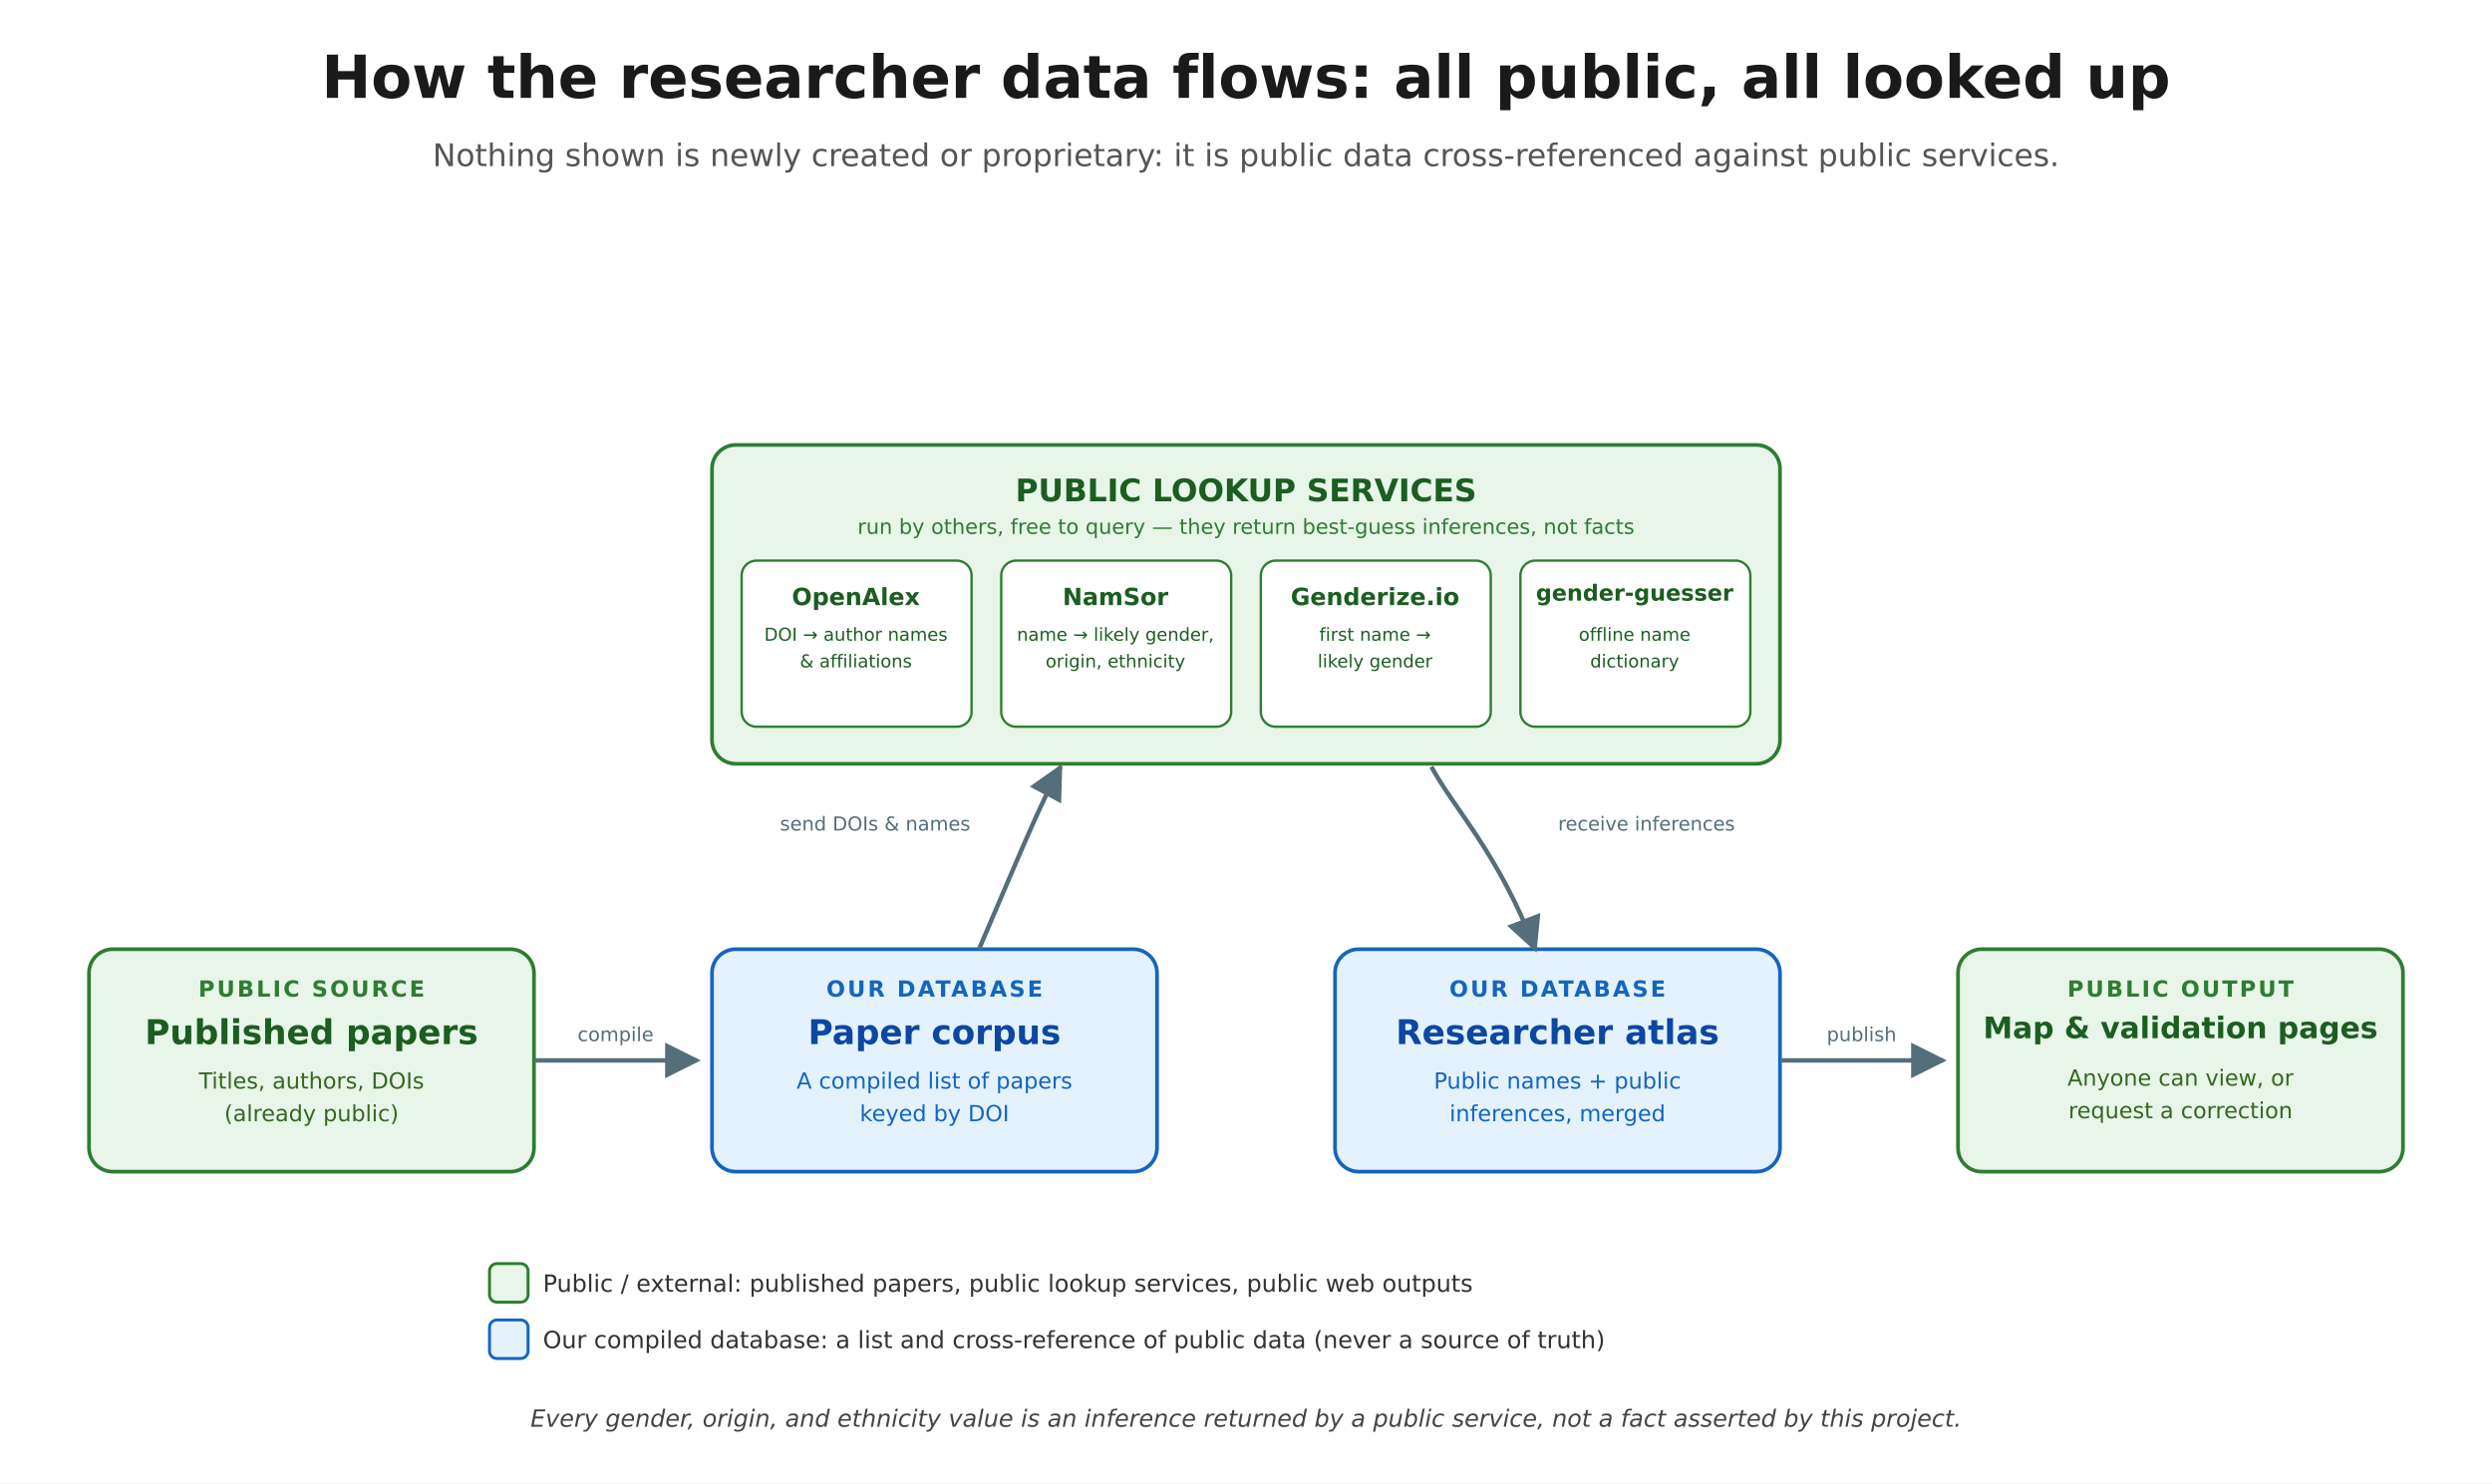
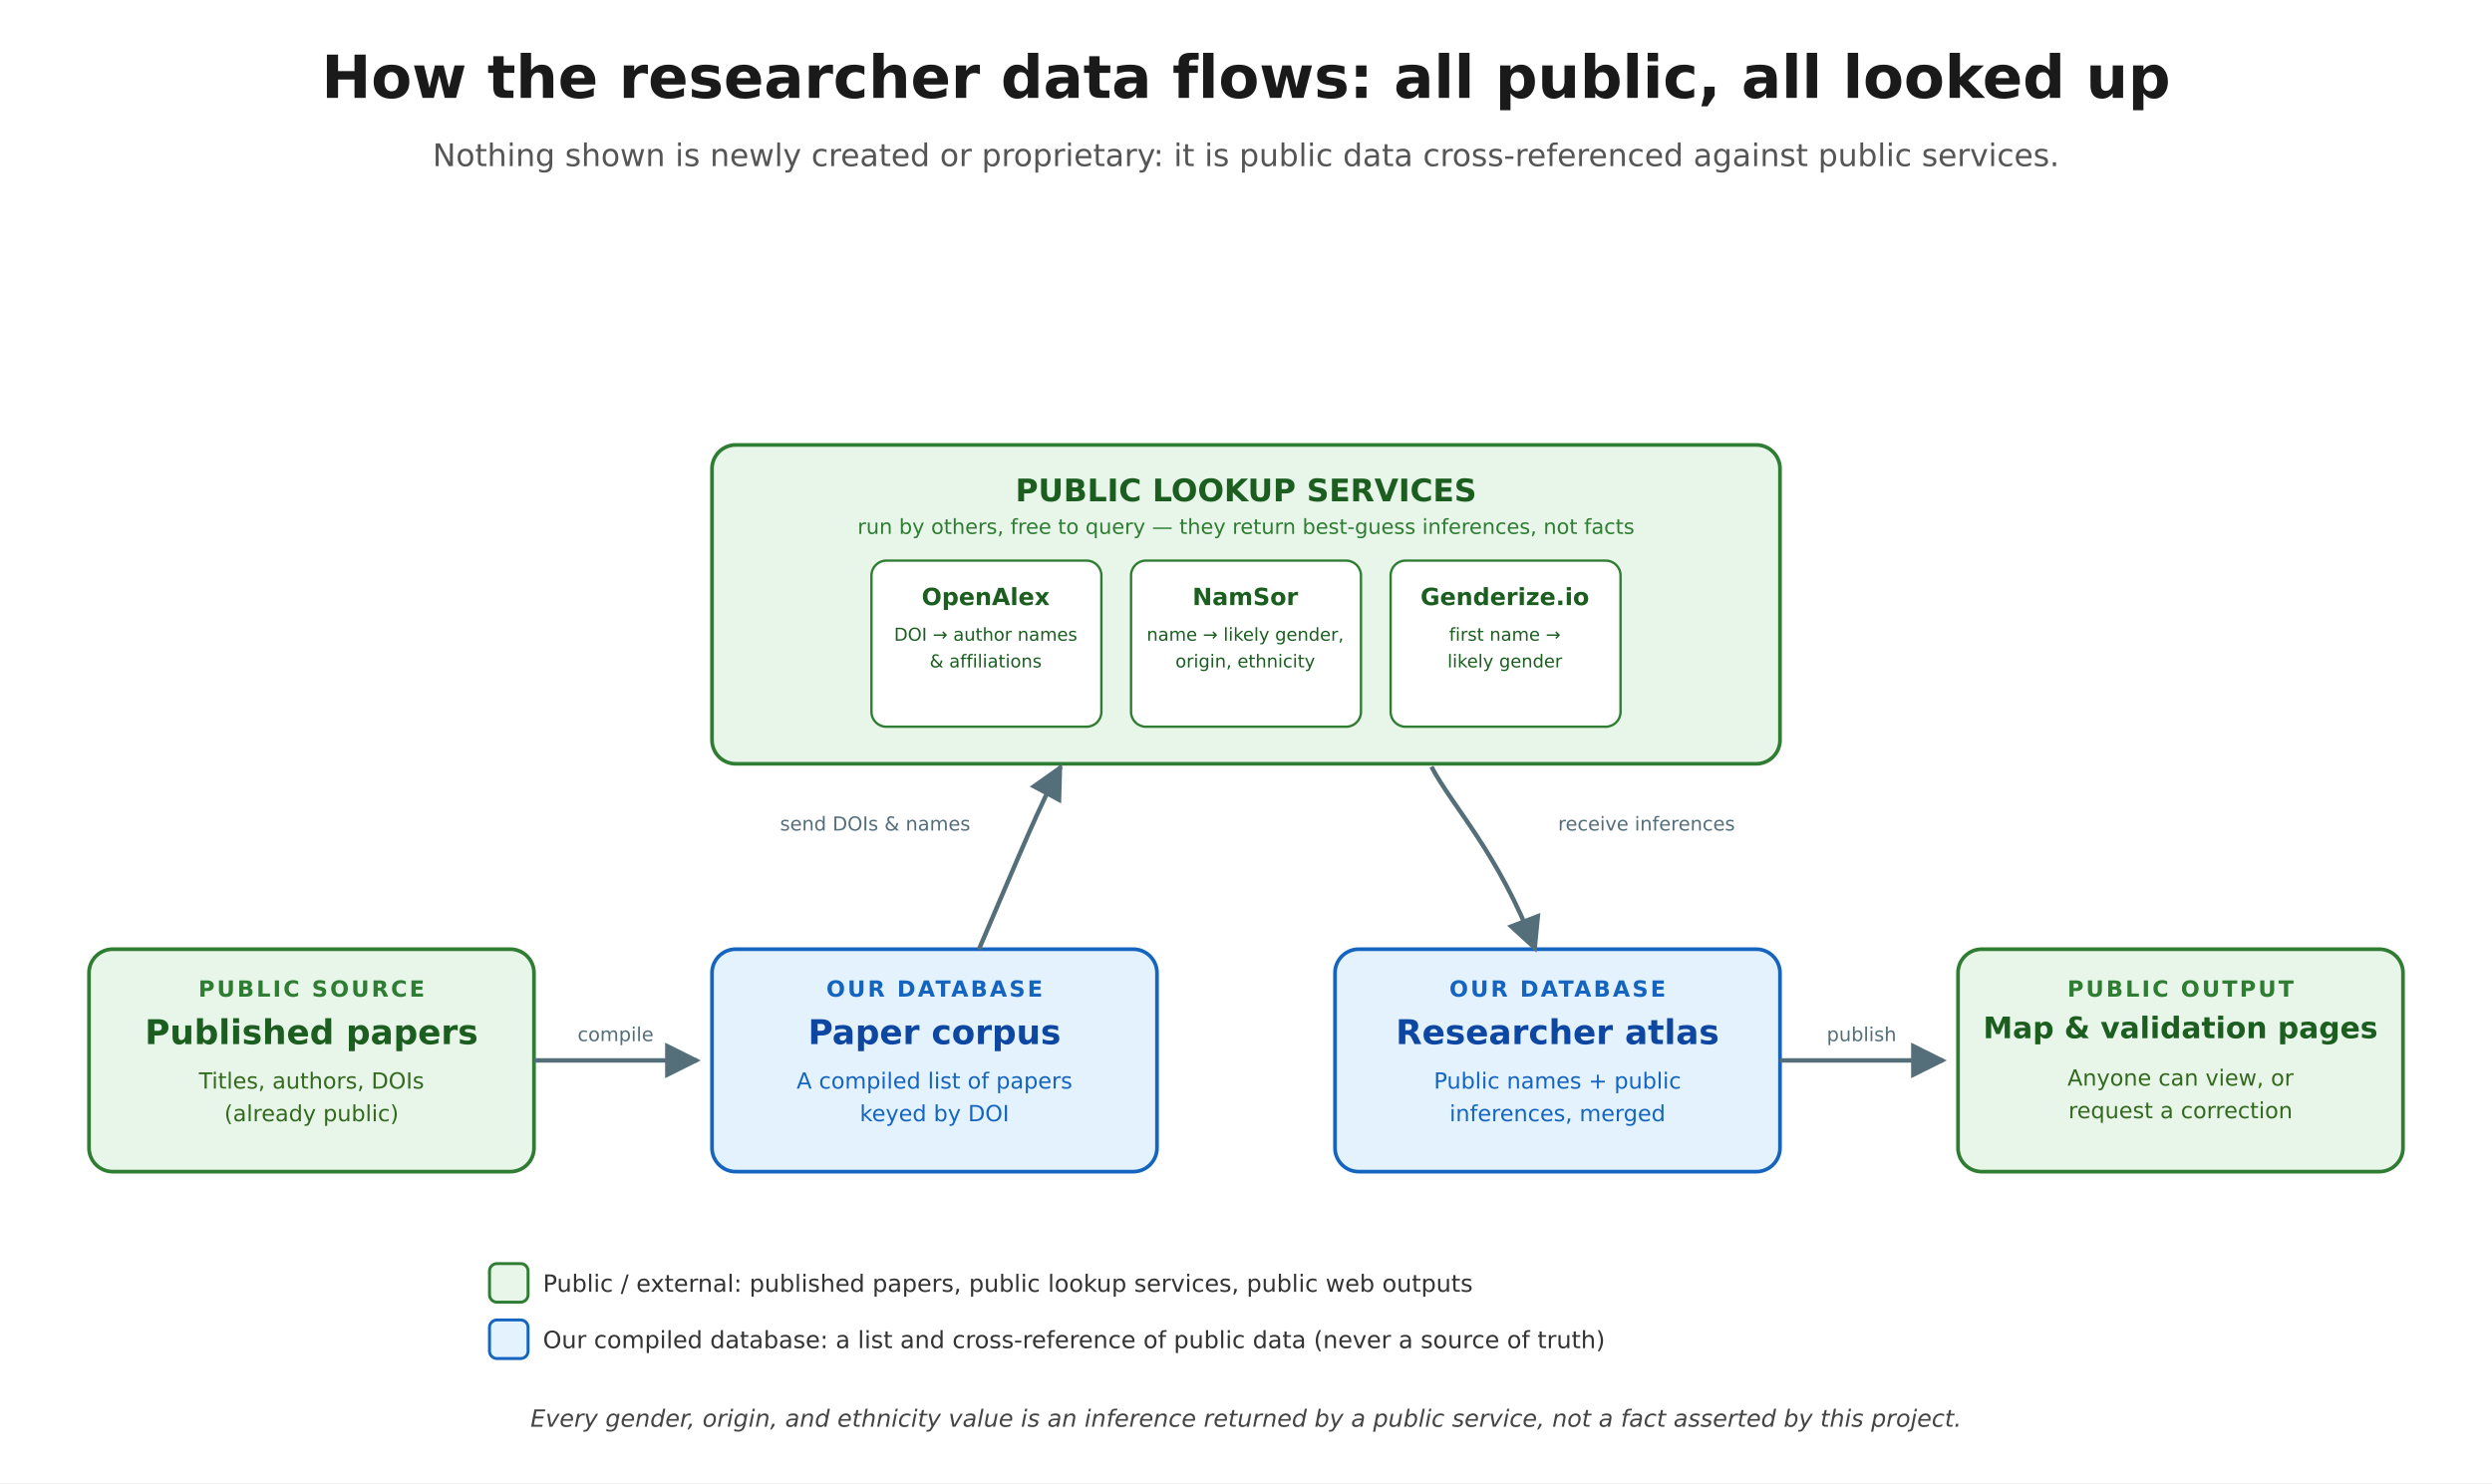
<svg xmlns="http://www.w3.org/2000/svg" width="1680" height="1000" viewBox="0 0 1680 1000" font-family="DejaVu Sans, Arial, sans-serif">
  <defs>
    <marker id="arrow" viewBox="0 0 10 10" refX="9" refY="5" markerWidth="8" markerHeight="8" orient="auto-start-reverse">
      <path d="M 0 0 L 10 5 L 0 10 z" fill="#546e7a" />
    </marker>
  </defs>
  <rect x="0" y="0" width="1680" height="1000" fill="#ffffff" />
  <text x="840" y="66" text-anchor="middle" font-size="40" font-weight="700" fill="#1a1a1a">How the researcher data flows: all public, all looked up</text>
  <text x="840" y="112" text-anchor="middle" font-size="21" fill="#555555">Nothing shown is newly created or proprietary: it is public data cross-referenced against public services.</text>
  <rect x="480" y="300" width="720" height="215" rx="16" fill="#e8f5e9" stroke="#2e7d32" stroke-width="2.5" />
  <text x="840" y="338" text-anchor="middle" font-size="21" font-weight="700" fill="#1b5e20">PUBLIC LOOKUP SERVICES</text>
  <text x="840" y="360" text-anchor="middle" font-size="14" fill="#2e7d32">run by others, free to query — they return best-guess inferences, not facts</text>
-   <g font-size="12" fill="#1b5e20">
+   <g font-size="12" fill="#1b5e20" transform="translate(87.5,0)">
    <rect x="500" y="378" width="155" height="112" rx="10" fill="#ffffff" stroke="#2e7d32" stroke-width="1.6" />
    <text x="577" y="408" text-anchor="middle" font-size="16" font-weight="700">OpenAlex</text>
    <text x="577" y="432" text-anchor="middle">DOI → author names</text>
    <text x="577" y="450" text-anchor="middle">&amp; affiliations</text>
    <rect x="675" y="378" width="155" height="112" rx="10" fill="#ffffff" stroke="#2e7d32" stroke-width="1.6" />
    <text x="752" y="408" text-anchor="middle" font-size="16" font-weight="700">NamSor</text>
    <text x="752" y="432" text-anchor="middle">name → likely gender,</text>
    <text x="752" y="450" text-anchor="middle">origin, ethnicity</text>
    <rect x="850" y="378" width="155" height="112" rx="10" fill="#ffffff" stroke="#2e7d32" stroke-width="1.6" />
    <text x="927" y="408" text-anchor="middle" font-size="16" font-weight="700">Genderize.io</text>
    <text x="927" y="432" text-anchor="middle">first name →</text>
    <text x="927" y="450" text-anchor="middle">likely gender</text>
-     <rect x="1025" y="378" width="155" height="112" rx="10" fill="#ffffff" stroke="#2e7d32" stroke-width="1.6" />
-     <text x="1102" y="405" text-anchor="middle" font-size="15" font-weight="700">gender-guesser</text>
-     <text x="1102" y="432" text-anchor="middle">offline name</text>
-     <text x="1102" y="450" text-anchor="middle">dictionary</text>
  </g>
  <rect x="60" y="640" width="300" height="150" rx="16" fill="#e8f5e9" stroke="#2e7d32" stroke-width="2.5" />
  <text x="210" y="672" text-anchor="middle" font-size="15" font-weight="700" letter-spacing="1.5" fill="#2e7d32">PUBLIC SOURCE</text>
  <text x="210" y="704" text-anchor="middle" font-size="23" font-weight="700" fill="#1b5e20">Published papers</text>
  <text x="210" y="734" text-anchor="middle" font-size="15" fill="#33691e">Titles, authors, DOIs</text>
  <text x="210" y="756" text-anchor="middle" font-size="15" fill="#33691e">(already public)</text>
  <rect x="480" y="640" width="300" height="150" rx="16" fill="#e3f2fd" stroke="#1565c0" stroke-width="2.5" />
  <text x="630" y="672" text-anchor="middle" font-size="15" font-weight="700" letter-spacing="1.5" fill="#1565c0">OUR DATABASE</text>
  <text x="630" y="704" text-anchor="middle" font-size="23" font-weight="700" fill="#0d47a1">Paper corpus</text>
  <text x="630" y="734" text-anchor="middle" font-size="15" fill="#1565c0">A compiled list of papers</text>
  <text x="630" y="756" text-anchor="middle" font-size="15" fill="#1565c0">keyed by DOI</text>
  <rect x="900" y="640" width="300" height="150" rx="16" fill="#e3f2fd" stroke="#1565c0" stroke-width="2.5" />
  <text x="1050" y="672" text-anchor="middle" font-size="15" font-weight="700" letter-spacing="1.5" fill="#1565c0">OUR DATABASE</text>
  <text x="1050" y="704" text-anchor="middle" font-size="23" font-weight="700" fill="#0d47a1">Researcher atlas</text>
  <text x="1050" y="734" text-anchor="middle" font-size="15" fill="#1565c0">Public names + public</text>
  <text x="1050" y="756" text-anchor="middle" font-size="15" fill="#1565c0">inferences, merged</text>
  <rect x="1320" y="640" width="300" height="150" rx="16" fill="#e8f5e9" stroke="#2e7d32" stroke-width="2.5" />
  <text x="1470" y="672" text-anchor="middle" font-size="15" font-weight="700" letter-spacing="1.5" fill="#2e7d32">PUBLIC OUTPUT</text>
  <text x="1470" y="700" text-anchor="middle" font-size="20" font-weight="700" fill="#1b5e20">Map &amp; validation pages</text>
  <text x="1470" y="732" text-anchor="middle" font-size="15" fill="#33691e">Anyone can view, or</text>
  <text x="1470" y="754" text-anchor="middle" font-size="15" fill="#33691e">request a correction</text>
  <line x1="360" y1="715" x2="470" y2="715" stroke="#546e7a" stroke-width="3" marker-end="url(#arrow)" />
  <text x="415" y="702" text-anchor="middle" font-size="13" fill="#546e7a">compile</text>
  <path d="M 660 640 C 690 570, 700 545, 715 517" fill="none" stroke="#546e7a" stroke-width="3" marker-end="url(#arrow)" />
  <text x="590" y="560" text-anchor="middle" font-size="13" fill="#546e7a">send DOIs &amp; names</text>
  <path d="M 965 517 C 980 545, 1010 575, 1035 640" fill="none" stroke="#546e7a" stroke-width="3" marker-end="url(#arrow)" />
  <text x="1110" y="560" text-anchor="middle" font-size="13" fill="#546e7a">receive inferences</text>
  <line x1="1200" y1="715" x2="1310" y2="715" stroke="#546e7a" stroke-width="3" marker-end="url(#arrow)" />
  <text x="1255" y="702" text-anchor="middle" font-size="13" fill="#546e7a">publish</text>
  <rect x="330" y="852" width="26" height="26" rx="5" fill="#e8f5e9" stroke="#2e7d32" stroke-width="2" />
  <text x="366" y="871" font-size="16" fill="#333333">Public / external: published papers, public lookup services, public web outputs</text>
  <rect x="330" y="890" width="26" height="26" rx="5" fill="#e3f2fd" stroke="#1565c0" stroke-width="2" />
  <text x="366" y="909" font-size="16" fill="#333333">Our compiled database: a list and cross-reference of public data (never a source of truth)</text>
  <text x="840" y="962" text-anchor="middle" font-size="16" font-style="italic" fill="#444444">Every gender, origin, and ethnicity value is an inference returned by a public service, not a fact asserted by this project.</text>
</svg>
